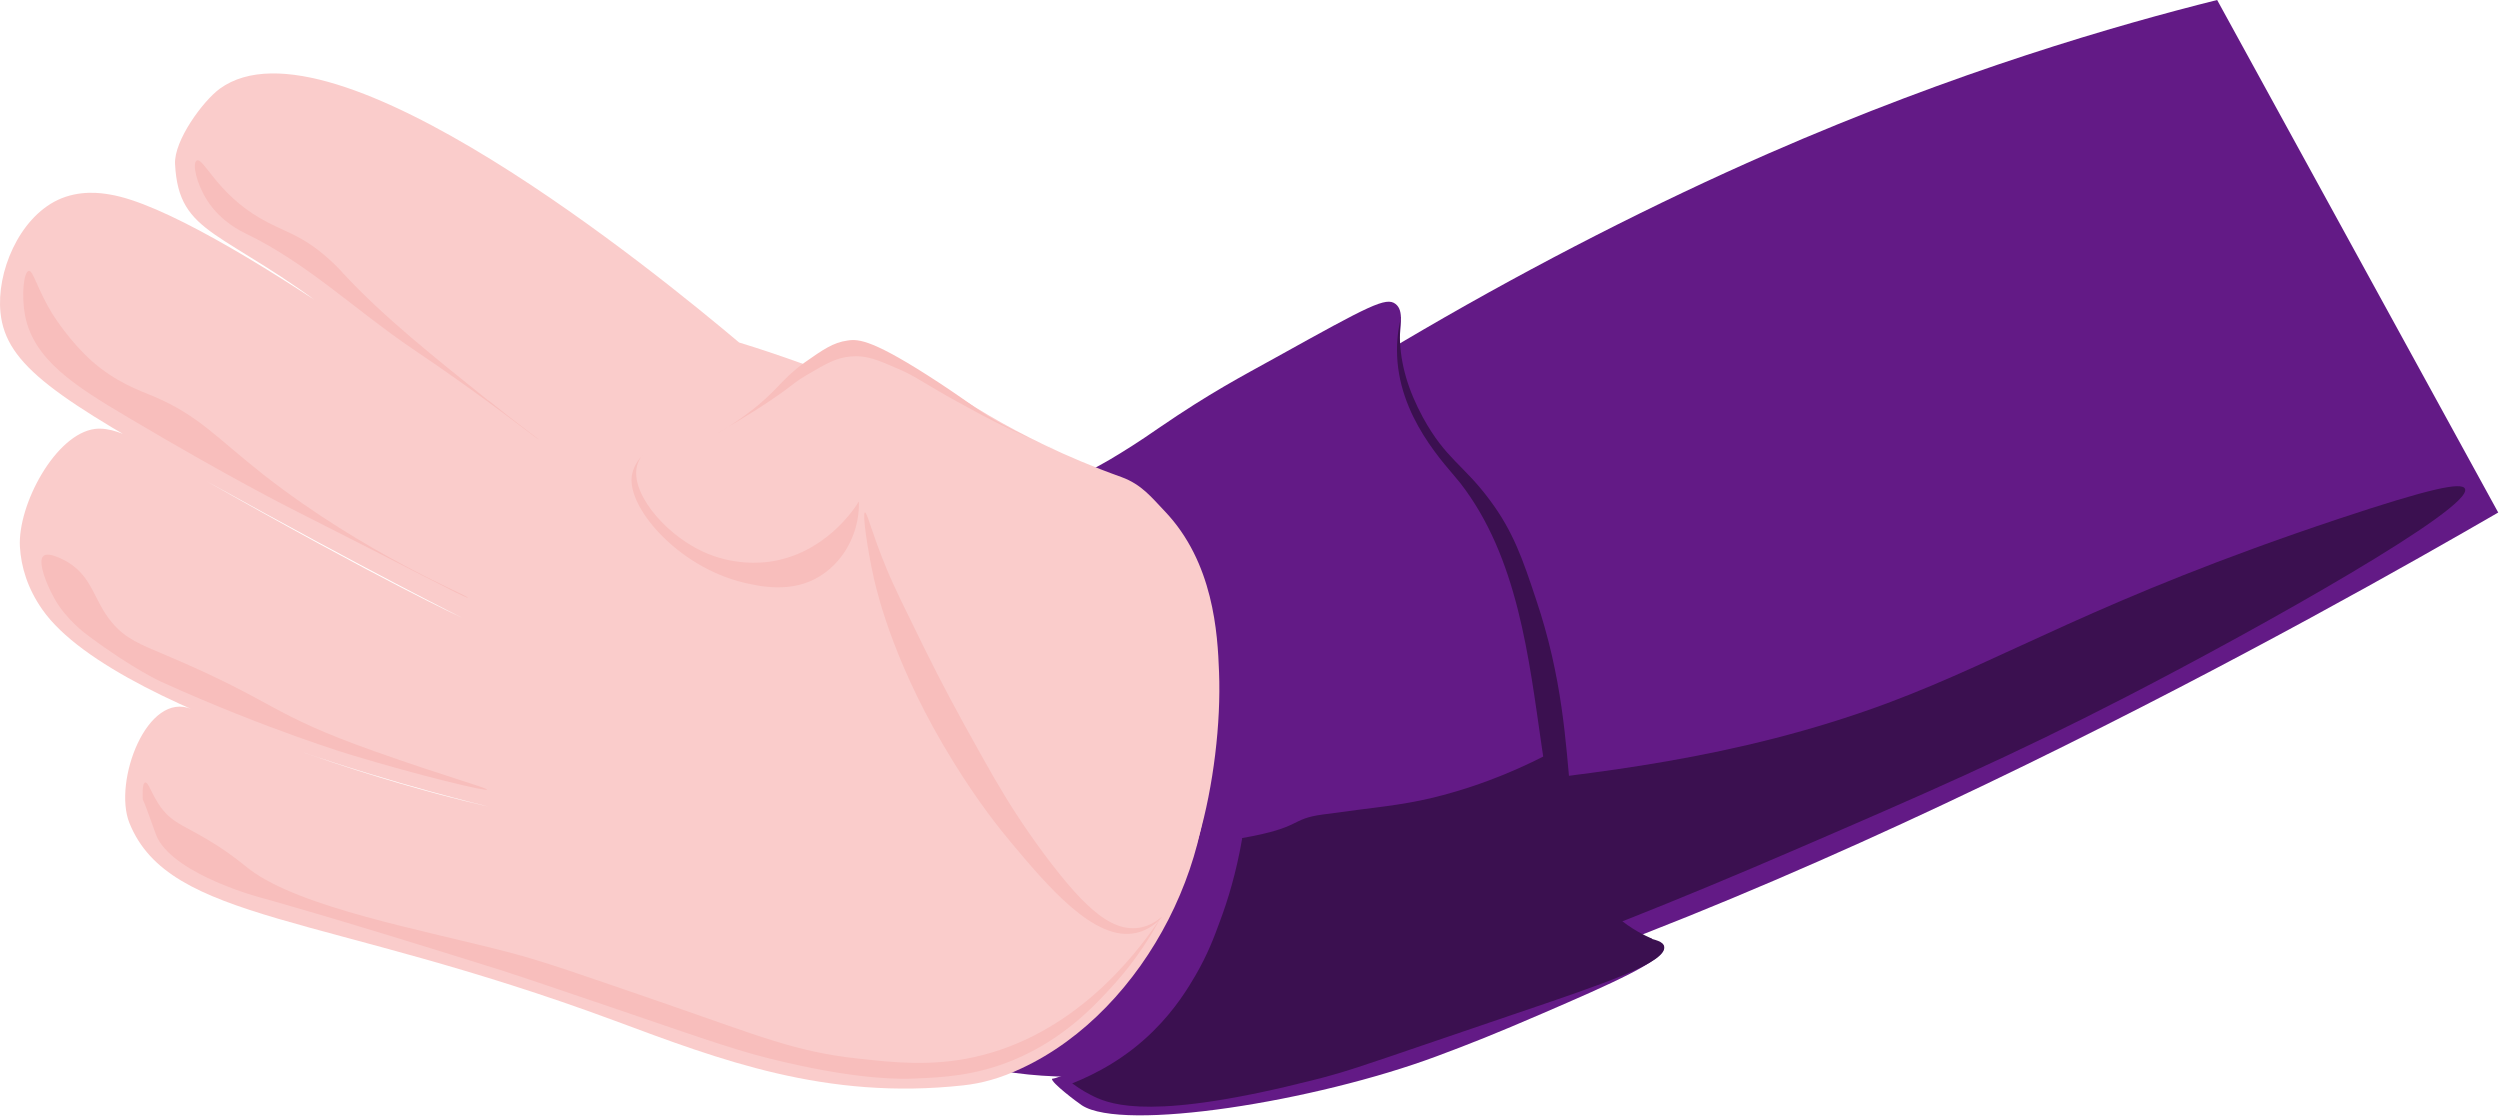
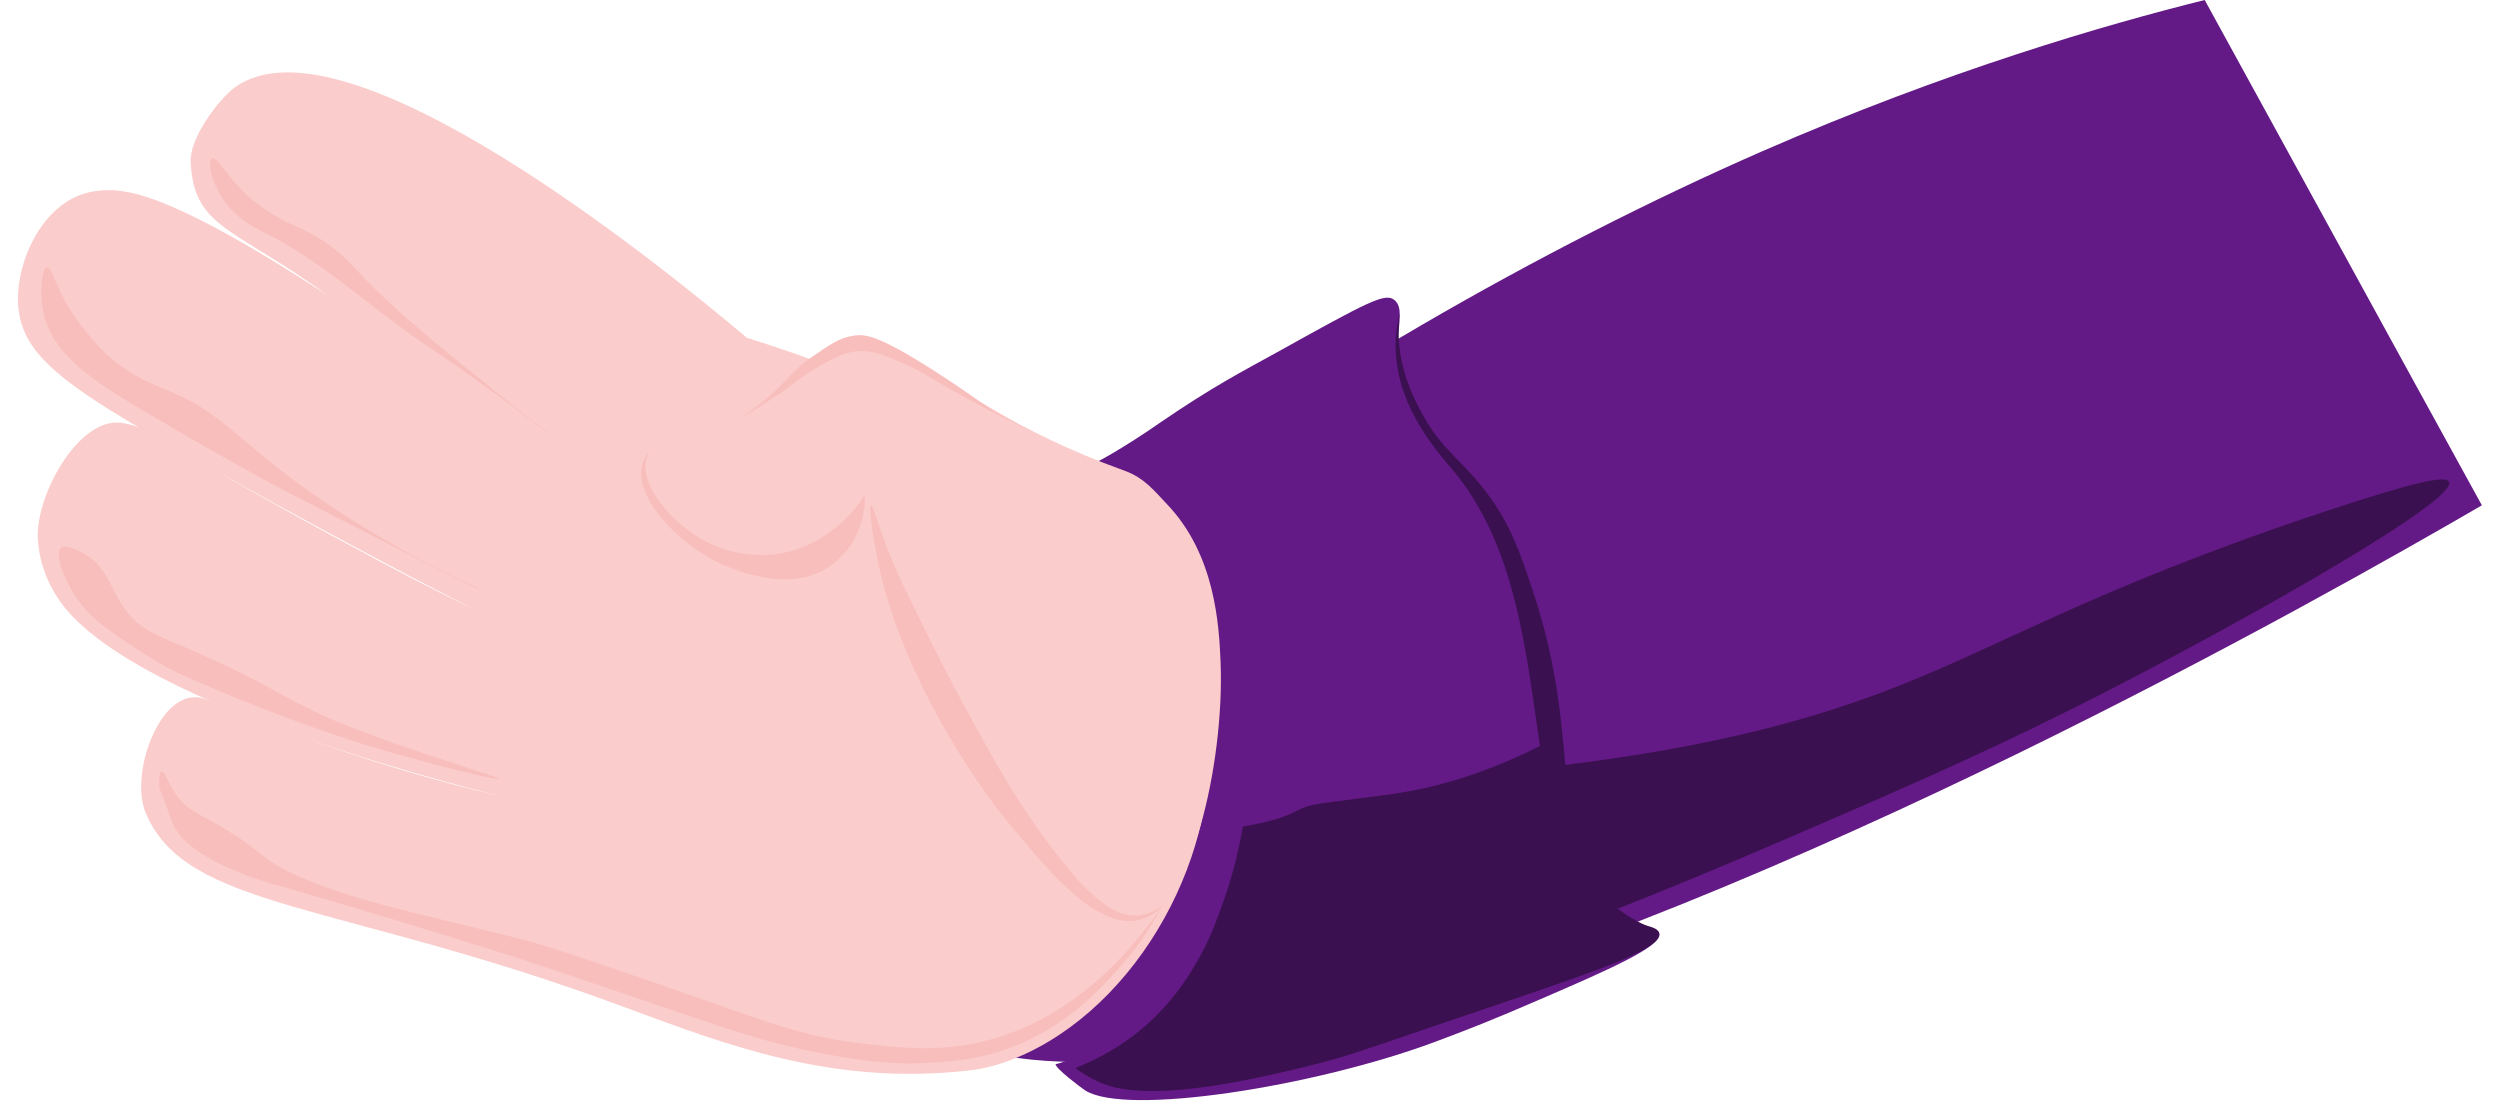
- <svg xmlns="http://www.w3.org/2000/svg" width="789" height="353" viewBox="0 0 789 353" fill="none">
-   <path d="M788.473 161.73C736.093 192.06 564.643 288.99 423.883 326.43C349.543 346.23 304.993 343.71 278.263 321.48C271.873 316.17 262.693 308.52 259.453 296.19C241.903 229.95 416.773 110.34 557.983 48.51C617.653 22.41 668.413 7.83 699.733 0C729.343 53.91 758.863 107.91 788.473 161.82V161.73Z" fill="#631A86" />
-   <path d="M376.453 329.94C383.293 323.91 392.563 314.01 398.143 299.52C403.453 285.93 401.923 277.56 403.273 271.44C410.563 239.76 499.753 257.58 595.603 221.94C633.943 207.63 661.303 189.36 738.163 163.71C766.873 154.17 776.953 152.01 777.943 154.26C780.733 160.2 714.403 197.55 671.293 219.78C634.303 238.86 607.123 250.65 567.523 267.75C485.623 303.12 450.703 313.02 434.863 317.16C410.563 323.55 390.223 327.51 376.453 329.94Z" fill="#3B1050" />
-   <path d="M322.813 168.39C326.863 160.56 331.543 156.06 335.053 153.45C339.463 150.12 340.993 150.48 350.353 144.99C354.763 142.38 359.623 139.32 365.563 135.18C382.393 123.66 391.573 118.98 402.913 112.68C432.253 96.39 437.473 93.6 440.443 95.94C443.233 98.1 441.793 102.96 441.613 109.08C441.163 128.61 455.383 143.19 461.593 151.2C495.343 194.67 486.703 289.35 516.853 296.19C520.093 296.91 524.593 296.73 525.133 298.71C526.213 302.76 508.213 310.59 486.973 319.77C471.763 326.34 464.023 329.4 453.403 333.36C414.973 347.67 354.403 357.3 341.443 348.84C339.823 347.76 331.813 341.73 331.993 340.47C334.603 340.2 343.063 336.06 346.573 333.99C354.133 329.49 378.523 321.57 381.223 254.97C383.833 190.8 348.823 184.23 341.443 178.2C334.783 172.71 327.853 170.01 322.813 168.48V168.39Z" fill="#631A86" />
-   <path d="M391.933 264.51C411.463 261.09 406.783 258.48 417.583 257.04C434.323 254.7 441.343 254.34 452.323 251.73C469.153 247.59 482.113 241.47 490.483 236.97C492.283 247.59 494.353 256.41 496.063 262.98C501.283 283.05 504.433 286.92 506.683 289.08C515.053 297.18 524.683 295.29 525.223 298.8C525.943 303.84 506.323 310.41 476.893 320.4C438.193 333.54 429.013 336.87 421.003 339.12C418.573 339.84 416.413 340.38 414.613 340.83C364.483 353.61 351.073 348.84 345.223 346.05C343.783 345.33 341.263 344.07 338.383 341.91C345.853 338.94 355.303 333.99 363.943 325.44C371.053 318.42 375.103 311.58 377.263 307.89C381.133 301.23 383.203 295.74 385.093 290.52C387.433 284.31 390.133 275.58 392.023 264.69L391.933 264.51Z" fill="#3B1050" />
-   <path d="M442.153 100.08C441.613 102.42 440.893 105.93 440.893 110.34C440.803 131.58 456.643 147.06 460.873 152.46C497.233 199.35 474.643 279.18 516.133 297.45C517.483 298.08 518.653 298.44 519.103 298.62C519.913 297.81 520.633 297.09 521.443 296.28C519.013 295.2 514.783 293.22 510.553 289.53C488.503 270.45 501.643 239.04 484.723 189C480.583 176.58 477.613 167.76 470.143 157.77C461.863 146.61 456.283 144.9 449.083 131.76C444.403 123.12 441.973 115.02 441.793 106.47C441.793 103.86 441.883 101.61 442.063 100.08H442.153Z" fill="#3B1050" />
-   <path d="M347.473 170.46C351.523 174.24 365.923 188.64 375.823 211.68C377.623 215.82 378.973 220.32 379.963 226.08C387.433 267.21 361.873 318.78 322.453 337.14C315.793 340.29 309.853 341.91 304.003 342.54C260.533 347.31 227.143 334.44 193.933 322.11C102.223 288.09 53.533 291.15 40.843 259.74C35.623 246.69 46.423 217.8 60.553 223.83C111.133 245.43 154.063 254.52 154.063 254.52C154.063 254.52 37.693 227.07 13.393 192.42C8.713 185.76 6.643 178.92 6.283 172.53C5.563 159.3 17.533 136.89 30.043 135.36C38.773 134.37 49.933 143.28 62.893 150.57C122.023 184.14 145.783 194.94 145.783 194.94C145.783 194.94 117.433 180.81 65.773 152.19C17.623 125.64 1.873 115.29 0.163 98.73C-1.187 86.04 5.923 68.94 18.253 63.09C25.183 59.85 32.023 60.93 34.633 61.38C67.213 66.69 158.563 136.35 168.553 144C139.843 123.48 117.883 108.9 106.633 100.17C70.543 72.09 56.413 74.79 55.243 51.75C54.883 44.37 64.063 31.86 69.373 27.99C104.743 2.34 207.613 86.49 233.263 108.09C240.103 110.16 304.093 129.96 334.513 157.5C340.633 163.08 347.383 170.37 347.383 170.37L347.473 170.46Z" fill="#FACCCB" />
-   <path d="M365.923 290.25C357.733 302.4 338.473 326.79 307.423 333.63C293.833 336.6 282.133 335.34 270.703 334.08C251.083 331.92 240.103 327.15 210.403 316.89C184.483 307.98 171.613 303.39 160.453 300.51C133.543 293.49 95.023 286.56 78.823 274.41C76.573 272.7 73.873 270.27 68.383 266.76C58.843 260.64 54.883 260.28 50.833 254.88C47.863 250.83 46.873 246.69 45.793 246.96C44.713 247.23 45.073 252.09 45.073 252.36C46.243 254.61 48.943 263.07 49.753 264.6C55.873 276.3 82.063 283.23 82.063 283.23C82.063 283.23 102.493 288.72 158.653 306.36C162.613 307.62 172.783 311.04 193.123 317.97C226.333 329.31 233.713 332.01 247.753 335.25C272.233 340.92 284.833 340.56 288.703 340.38C297.793 340.02 307.783 339.48 319.663 334.62C335.773 327.96 345.583 317.34 352.063 310.14C358.723 302.67 363.133 295.47 366.013 290.16L365.923 290.25Z" fill="#F8BEBC" />
-   <path d="M118.333 237.15C140.653 245.07 153.883 248.67 153.703 249.21C153.523 249.84 132.823 244.89 111.043 238.32C111.043 238.32 84.493 230.4 50.923 215.19C50.923 215.19 42.103 211.23 28.063 200.79C26.803 199.89 20.683 195.3 17.083 188.73C17.083 188.55 16.903 188.46 16.903 188.37C14.833 184.68 11.773 177.3 13.663 175.5C15.373 173.88 20.863 177.12 21.223 177.3C29.323 182.16 29.503 189.45 35.263 196.38C39.583 201.6 44.353 203.4 52.453 206.82C87.913 221.85 84.493 225.18 118.333 237.15Z" fill="#F8BEBC" />
-   <path d="M83.323 149.94C115.813 175.32 147.943 188.01 147.673 188.64C147.403 189.09 128.683 179.1 92.143 160.65C92.143 160.65 72.253 150.66 40.303 131.67C23.563 121.77 10.603 113.49 7.903 99.54C6.733 93.33 7.453 85.77 9.073 85.5C10.513 85.23 11.683 91.26 16.723 99.36C17.173 99.99 21.943 107.64 28.963 113.94C36.523 120.6 43.723 123.12 48.493 125.1C62.713 131.13 68.113 137.97 83.323 149.94Z" fill="#F8BEBC" />
-   <path d="M154.153 126.36C163.783 134.1 170.083 138.6 169.993 138.69C169.813 138.87 153.613 125.82 130.033 109.98C112.483 98.1 96.823 82.98 77.743 73.8C76.123 72.99 69.733 70.02 65.413 63.27C62.083 58.14 60.553 51.57 62.083 50.67C64.153 49.5 68.383 60.93 82.063 68.85C88.903 72.9 94.303 73.71 102.313 80.46C105.283 82.98 107.263 85.05 108.433 86.4C121.123 100.08 137.323 112.95 154.063 126.36H154.153Z" fill="#F8BEBC" />
-   <path d="M267.913 110.16C257.833 111.06 257.743 116.1 234.703 128.52C210.853 141.3 202.663 140.31 200.773 147.51C197.623 159.12 214.363 177.39 231.733 180.27C238.393 181.35 243.973 180 245.053 179.73C260.173 175.59 267.373 167.67 270.073 163.26C270.523 162.54 270.793 162.36 271.063 162.27C271.063 162.27 271.243 162.27 271.333 162.27C272.413 162.27 329.383 295.56 358.273 293.31C375.193 292.05 385.993 244.17 384.733 212.13C384.283 199.89 383.023 177.48 367.543 161.28C363.493 157.05 360.343 152.91 353.953 150.57C335.863 144.09 322.093 136.98 312.283 131.22C290.053 118.26 282.223 108.99 267.913 110.25V110.16Z" fill="#FACCCB" />
-   <path d="M366.644 289.53C365.384 290.97 362.684 293.49 358.724 294.39C345.493 297.54 330.374 279.36 318.764 265.5C315.704 261.81 308.774 253.26 300.854 240.39C282.674 211.05 277.184 188.46 275.834 182.7C273.674 173.07 272.144 161.91 272.954 161.73C273.674 161.55 275.114 168.21 279.794 179.46C282.404 185.76 285.644 192.15 291.854 204.84C297.524 216.27 301.664 224.01 309.674 238.32C314.804 247.5 318.944 254.52 324.884 263.07C331.184 272.16 338.294 281.07 343.064 285.48C347.744 289.89 353.324 293.85 359.714 292.77C362.774 292.23 365.024 290.7 366.554 289.44L366.644 289.53Z" fill="#F8BEBC" />
-   <path d="M270.973 158.4C269.533 160.74 260.263 174.87 242.713 177.3C240.553 177.57 231.463 178.65 221.563 173.97C209.323 168.21 198.163 154.62 201.313 146.16C201.763 144.99 202.393 144 203.023 143.46C201.943 144.54 200.143 146.61 199.513 149.58C197.263 159.48 213.643 178.83 234.703 183.87C239.383 184.95 249.823 187.47 258.823 181.8C263.503 178.92 266.203 174.87 267.193 173.16C270.883 166.95 271.153 161.01 271.063 158.4H270.973Z" fill="#F8BEBC" />
-   <path d="M226.783 136.53C227.953 135.81 236.683 130.77 242.803 126.63C244.963 125.19 246.043 124.38 247.213 123.57C250.543 121.14 251.623 120.06 254.773 118.26C260.893 114.66 264.043 112.86 268.543 112.5C273.493 112.05 277.183 113.67 283.393 116.37C288.613 118.62 290.413 120.15 298.783 124.92C298.783 124.92 303.733 127.71 310.123 131.13C323.353 138.06 334.063 142.2 334.063 142.11C334.063 142.11 326.413 139.41 316.693 134.1C308.863 129.87 307.693 128.25 296.353 120.78C275.743 107.28 271.063 106.92 267.553 107.46C262.873 108.09 259.633 110.43 253.963 114.39C246.403 119.79 245.323 123.48 236.143 130.32C230.833 134.37 226.603 136.62 226.693 136.62L226.783 136.53Z" fill="#F8BEBC" />
+ <svg xmlns="http://www.w3.org/2000/svg" version="1.1" id="Ebene_1" x="0px" y="0px" viewBox="0 0 800 353" style="enable-background:new 0 0 800 353;" xml:space="preserve">
+   <style type="text/css">
+ 	.st0{fill:#631A86;}
+ 	.st1{fill:#3B1050;}
+ 	.st2{fill:#FACCCB;}
+ 	.st3{fill:#F8BEBC;}
+ </style>
+   <g>
+     <path class="st0" d="M794.2,161.7C741.9,192.1,570.4,289,429.6,326.4c-74.3,19.8-118.9,17.3-145.6-4.9c-6.4-5.3-15.6-13-18.8-25.3   c-17.6-66.2,157.3-185.9,298.5-247.7C623.4,22.4,674.2,7.8,705.5,0C735.1,53.9,764.6,107.9,794.2,161.7L794.2,161.7z" />
+     <path class="st1" d="M382.2,329.9c6.8-6,16.1-15.9,21.7-30.4c5.3-13.6,3.8-22,5.1-28.1c7.3-31.7,96.5-13.9,192.3-49.5   c38.3-14.3,65.7-32.6,142.6-58.2c28.7-9.5,38.8-11.7,39.8-9.5c2.8,5.9-63.5,43.3-106.6,65.5c-37,19.1-64.2,30.9-103.8,48   c-81.9,35.4-116.8,45.3-132.7,49.4C416.3,323.5,396,327.5,382.2,329.9z" />
+     <path class="st0" d="M328.6,168.4c4.1-7.8,8.7-12.3,12.2-14.9c4.4-3.3,5.9-3,15.3-8.5c4.4-2.6,9.3-5.7,15.2-9.8   c16.8-11.5,26-16.2,37.4-22.5c29.3-16.3,34.6-19.1,37.5-16.7c2.8,2.2,1.4,7,1.2,13.1c-0.5,19.5,13.8,34.1,20,42.1   c33.8,43.5,25.1,138.2,55.3,145c3.2,0.7,7.7,0.5,8.3,2.5c1.1,4.1-16.9,11.9-38.2,21.1c-15.2,6.6-22.9,9.6-33.6,13.6   c-38.4,14.3-99,23.9-112,15.5c-1.6-1.1-9.6-7.1-9.4-8.4c2.6-0.3,11.1-4.4,14.6-6.5c7.6-4.5,32-12.4,34.6-79   c2.6-64.2-32.4-70.7-39.8-76.8C340.5,172.7,333.6,170,328.6,168.4L328.6,168.4z" />
+     <path class="st1" d="M397.7,264.5c19.5-3.4,14.8-6,25.6-7.5c16.7-2.3,23.8-2.7,34.7-5.3c16.8-4.1,29.8-10.3,38.2-14.8   c1.8,10.6,3.9,19.4,5.6,26c5.2,20.1,8.4,23.9,10.6,26.1c8.4,8.1,18,6.2,18.5,9.7c0.7,5-18.9,11.6-48.3,21.6   c-38.7,13.1-47.9,16.5-55.9,18.7c-2.4,0.7-4.6,1.3-6.4,1.7c-50.1,12.8-63.5,8-69.4,5.2c-1.4-0.7-4-2-6.8-4.1   c7.5-3,16.9-7.9,25.6-16.5c7.1-7,11.2-13.9,13.3-17.5c3.9-6.7,5.9-12.2,7.8-17.4c2.3-6.2,5-14.9,6.9-25.8L397.7,264.5z" />
+     <path class="st1" d="M447.9,100.1c-0.5,2.3-1.3,5.8-1.3,10.3c-0.1,21.2,15.8,36.7,20,42.1c36.4,46.9,13.8,126.7,55.3,145   c1.3,0.6,2.5,1,3,1.2c0.8-0.8,1.5-1.5,2.3-2.3c-2.4-1.1-6.7-3.1-10.9-6.8c-22.1-19.1-8.9-50.5-25.8-100.5   c-4.1-12.4-7.1-21.2-14.6-31.2c-8.3-11.2-13.9-12.9-21.1-26c-4.7-8.6-7.1-16.7-7.3-25.3C447.6,103.9,447.6,101.6,447.9,100.1   L447.9,100.1z" />
+     <path class="st2" d="M353.2,170.5c4.1,3.8,18.5,18.2,28.4,41.2c1.8,4.1,3.1,8.6,4.1,14.4c7.5,41.1-18.1,92.7-57.5,111.1   c-6.7,3.1-12.6,4.8-18.5,5.4c-43.5,4.8-76.9-8.1-110.1-20.4c-91.7-34-140.4-31-153.1-62.4c-5.2-13,5.6-41.9,19.7-35.9   c50.6,21.6,93.5,30.7,93.5,30.7S43.5,227.1,19.2,192.4c-4.7-6.7-6.7-13.5-7.1-19.9c-0.7-13.2,11.3-35.6,23.8-37.2   c8.7-1,19.9,7.9,32.8,15.2c59.1,33.6,82.9,44.4,82.9,44.4s-28.4-14.1-80-42.8C23.4,125.6,7.6,115.3,5.9,98.7   C4.6,86,11.7,68.9,24,63.1c6.9-3.2,13.8-2.2,16.4-1.7c32.6,5.3,123.9,75,133.9,82.6c-28.7-20.5-50.7-35.1-61.9-43.8   C76.3,72.1,62.2,74.8,61,51.8c-0.4-7.4,8.8-19.9,14.1-23.8C110.5,2.3,213.4,86.5,239,108.1c6.8,2.1,70.8,21.9,101.2,49.4   C346.4,163.1,353.1,170.4,353.2,170.5L353.2,170.5z" />
+     <path class="st3" d="M371.7,290.2c-8.2,12.1-27.5,36.5-58.5,43.4c-13.6,3-25.3,1.7-36.7,0.4c-19.6-2.2-30.6-6.9-60.3-17.2   c-25.9-8.9-38.8-13.5-49.9-16.4c-26.9-7-65.4-14-81.6-26.1c-2.2-1.7-4.9-4.1-10.4-7.6c-9.5-6.1-13.5-6.5-17.6-11.9   c-3-4.1-4-8.2-5-7.9c-1.1,0.3-0.7,5.1-0.7,5.4c1.2,2.2,3.9,10.7,4.7,12.2c6.1,11.7,32.3,18.6,32.3,18.6s20.4,5.5,76.6,23.1   c4,1.3,14.1,4.7,34.5,11.6c33.2,11.3,40.6,14,54.6,17.3c24.5,5.7,37.1,5.3,40.9,5.1c9.1-0.4,19.1-0.9,31-5.8   c16.1-6.7,25.9-17.3,32.4-24.5C364.5,302.7,368.9,295.5,371.7,290.2L371.7,290.2z" />
+     <path class="st3" d="M124.1,237.1c22.3,7.9,35.5,11.5,35.4,12.1c-0.2,0.6-20.9-4.3-42.7-10.9c0,0-26.5-7.9-60.1-23.1   c0,0-8.8-4-22.9-14.4c-1.3-0.9-7.4-5.5-11-12.1c0-0.2-0.2-0.3-0.2-0.4c-2.1-3.7-5.1-11.1-3.2-12.9c1.7-1.6,7.2,1.6,7.6,1.8   c8.1,4.9,8.3,12.1,14,19.1c4.3,5.2,9.1,7,17.2,10.4C93.7,221.9,90.3,225.2,124.1,237.1z" />
+     <path class="st3" d="M89.1,149.9c32.5,25.4,64.6,38.1,64.4,38.7c-0.3,0.4-19-9.5-55.5-28c0,0-19.9-10-51.8-29   c-16.7-9.9-29.7-18.2-32.4-32.1c-1.2-6.2-0.4-13.8,1.2-14c1.4-0.3,2.6,5.8,7.6,13.9c0.5,0.6,5.2,8.3,12.2,14.6   c7.6,6.7,14.8,9.2,19.5,11.2C68.5,131.1,73.9,138,89.1,149.9z" />
+     <path class="st3" d="M159.9,126.4c9.6,7.7,15.9,12.2,15.8,12.3c-0.2,0.2-16.4-12.9-40-28.7c-17.6-11.9-33.2-27-52.3-36.2   c-1.6-0.8-8-3.8-12.3-10.5c-3.3-5.1-4.9-11.7-3.3-12.6c2.1-1.2,6.3,10.3,20,18.2c6.8,4.1,12.2,4.9,20.2,11.6c3,2.5,4.9,4.6,6.1,5.9   C126.9,100.1,143.1,112.9,159.9,126.4L159.9,126.4z" />
+     <path class="st2" d="M273.7,110.2c-10.1,0.9-10.2,5.9-33.2,18.4c-23.9,12.8-32,11.8-33.9,19c-3.1,11.6,13.6,29.9,31,32.8   c6.7,1.1,12.2-0.3,13.3-0.5c15.1-4.1,22.3-12.1,25-16.5c0.5-0.7,0.7-0.9,1-1c0,0,0.2,0,0.3,0c1.1,0,58,133.3,86.9,131   c16.9-1.3,27.7-49.1,26.5-81.2c-0.5-12.2-1.7-34.7-17.2-50.9c-4-4.2-7.2-8.4-13.6-10.7c-18.1-6.5-31.9-13.6-41.7-19.4   C295.8,118.3,288,109,273.7,110.2L273.7,110.2z" />
+     <path class="st3" d="M372.4,289.5c-1.3,1.4-4,4-7.9,4.9c-13.2,3.1-28.4-15-40-28.9c-3.1-3.7-10-12.2-17.9-25.1   c-18.2-29.3-23.7-51.9-25-57.7c-2.2-9.6-3.7-20.8-2.9-21c0.7-0.2,2.2,6.5,6.8,17.7c2.6,6.3,5.9,12.7,12.1,25.4   c5.7,11.4,9.8,19.2,17.8,33.5c5.1,9.2,9.3,16.2,15.2,24.8c6.3,9.1,13.4,18,18.2,22.4c4.7,4.4,10.3,8.4,16.6,7.3   C368.5,292.2,370.8,290.7,372.4,289.5L372.4,289.5z" />
+     <path class="st3" d="M276.7,158.4c-1.4,2.3-10.7,16.5-28.3,18.9c-2.2,0.3-11.2,1.3-21.1-3.3c-12.2-5.8-23.4-19.4-20.2-27.8   c0.4-1.2,1.1-2.2,1.7-2.7c-1.1,1.1-2.9,3.1-3.5,6.1c-2.2,9.9,14.1,29.2,35.2,34.3c4.7,1.1,15.1,3.6,24.1-2.1   c4.7-2.9,7.4-6.9,8.4-8.6C276.6,166.9,276.9,161,276.7,158.4L276.7,158.4z" />
+     <path class="st3" d="M232.5,136.5c1.2-0.7,9.9-5.8,16-9.9c2.2-1.4,3.2-2.2,4.4-3.1c3.3-2.4,4.4-3.5,7.6-5.3   c6.1-3.6,9.3-5.4,13.8-5.8c5-0.4,8.6,1.2,14.9,3.9c5.2,2.2,7,3.8,15.4,8.5c0,0,5,2.8,11.3,6.2c13.2,6.9,23.9,11.1,23.9,11   c0,0-7.6-2.7-17.4-8c-7.8-4.2-9-5.9-20.3-13.3c-20.6-13.5-25.3-13.9-28.8-13.3c-4.7,0.6-7.9,3-13.6,6.9c-7.6,5.4-8.6,9.1-17.8,15.9   C236.6,134.4,232.4,136.6,232.5,136.5L232.5,136.5z" />
+   </g>
</svg>
